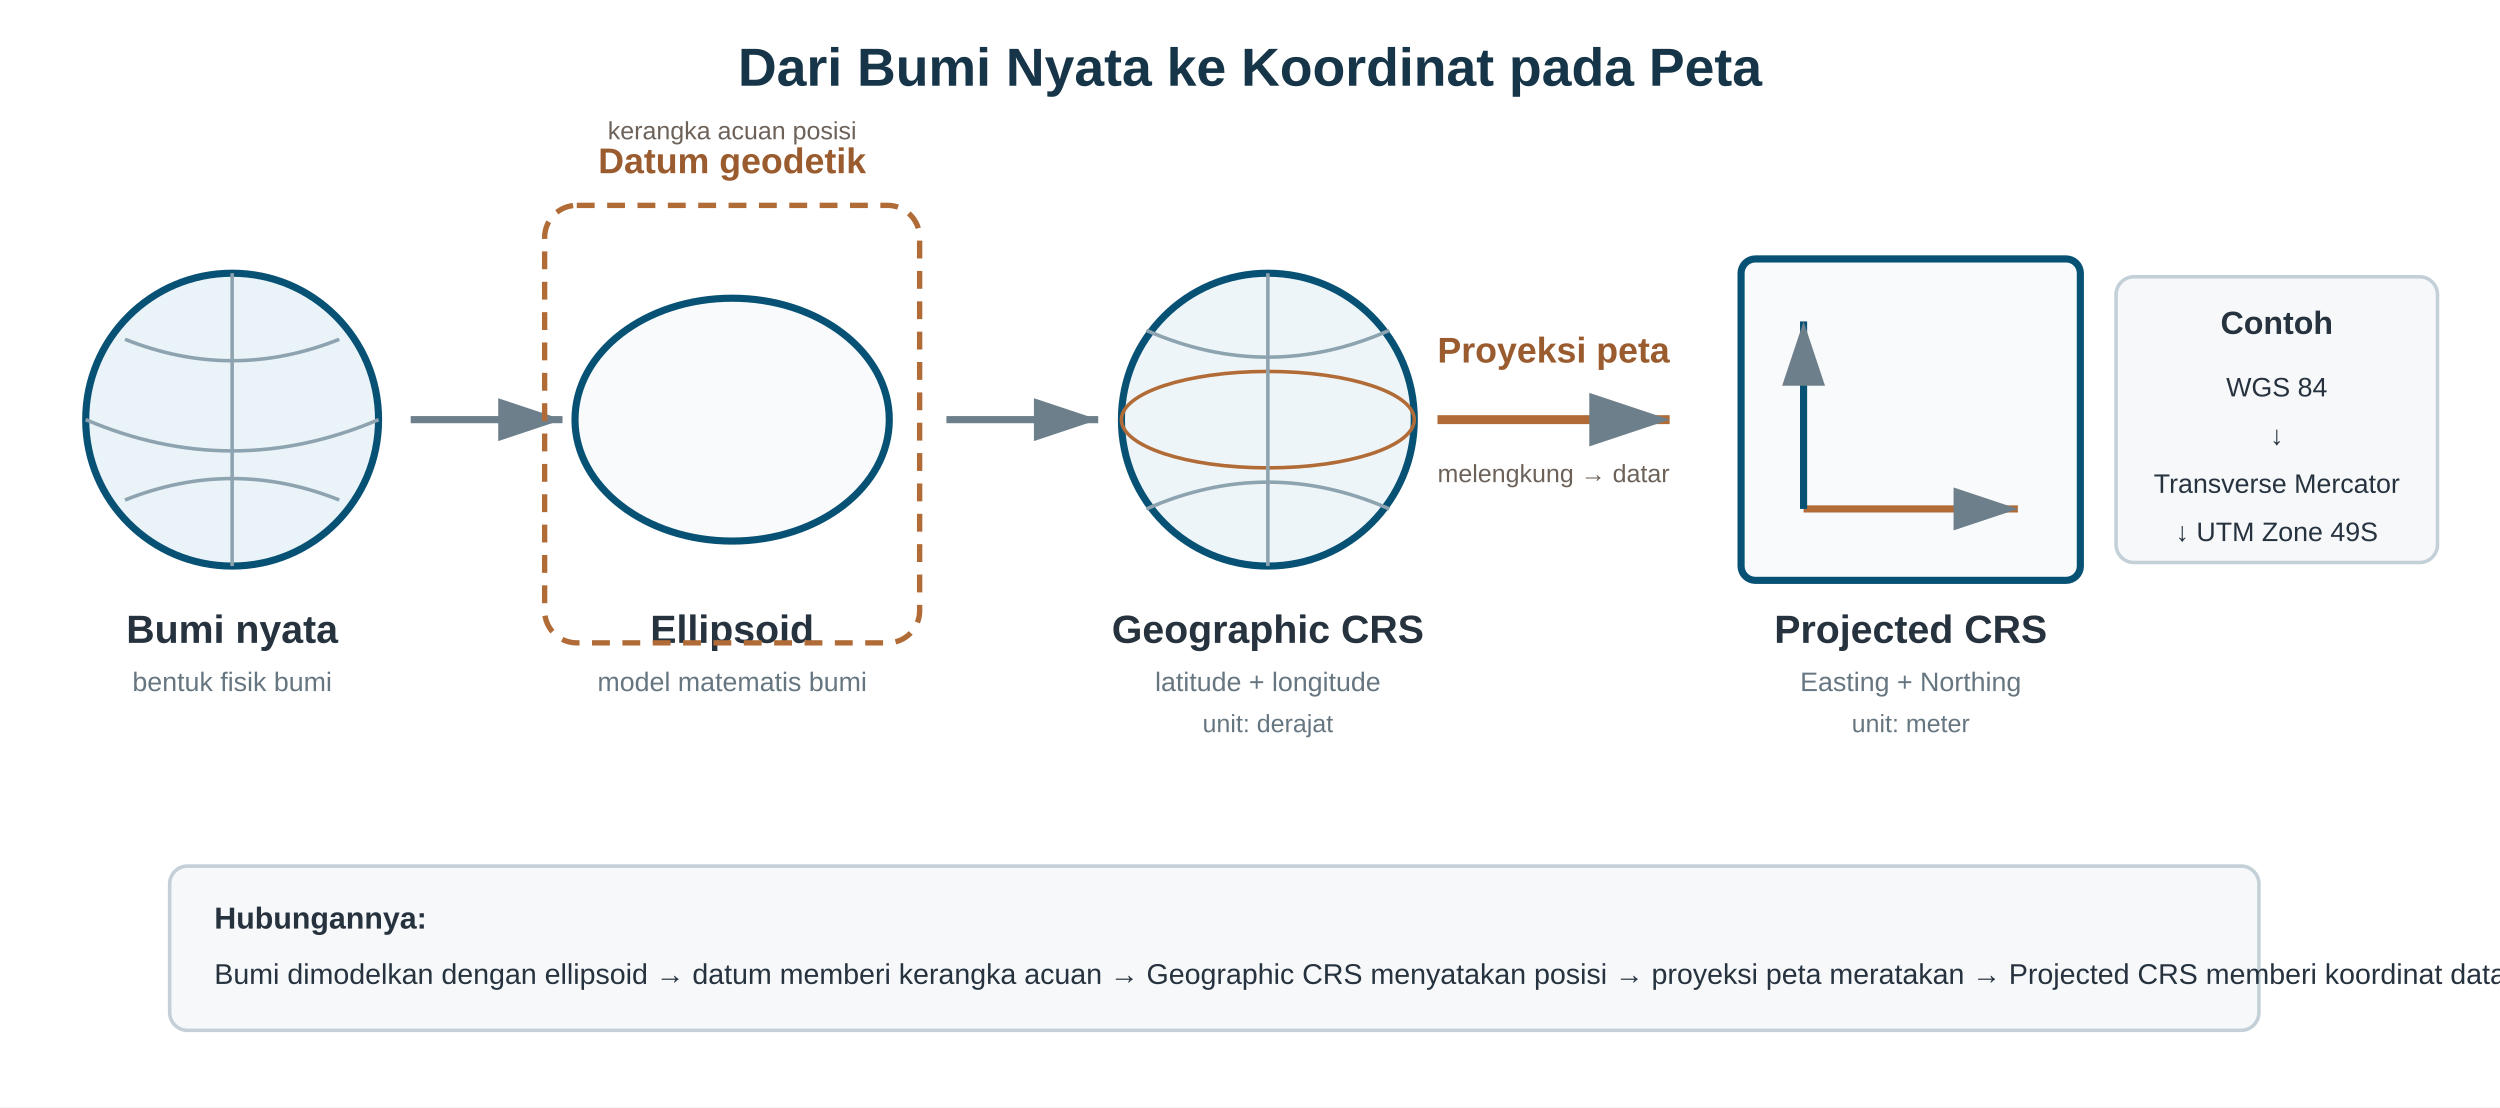
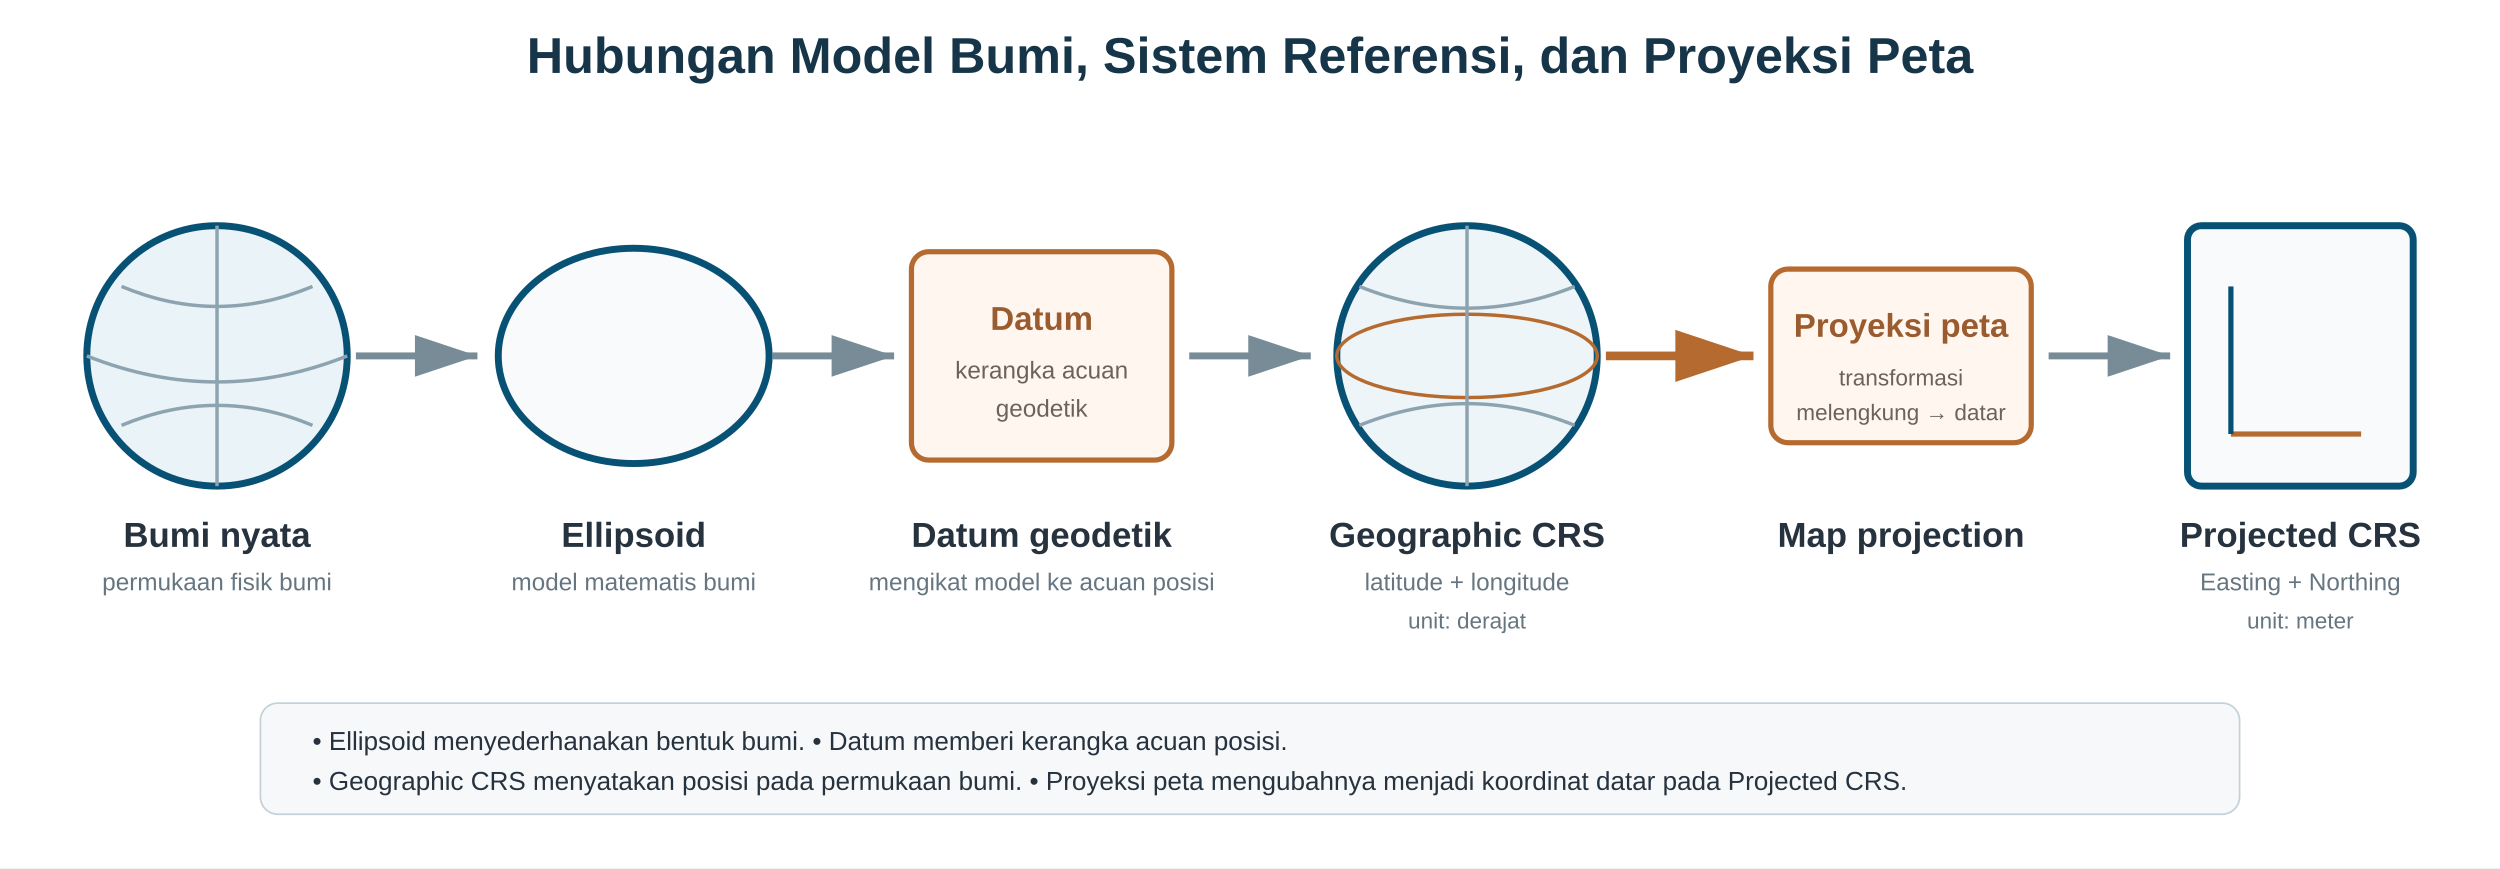
- <svg xmlns="http://www.w3.org/2000/svg" viewBox="0 0 1400 620">
-   <rect width="1400" height="620" fill="#ffffff" />
+ <svg xmlns="http://www.w3.org/2000/svg" viewBox="0 0 1440 500">
+   <rect width="1440" height="500" fill="#ffffff" />
  <defs>
-     <marker id="arrow" markerWidth="10" markerHeight="10" refX="9" refY="3" orient="auto" markerUnits="strokeWidth">
-       <path d="M0,0 L0,6 L9,3 z" fill="#6d7f8a" />
+     <marker id="arr" markerWidth="10" markerHeight="10" refX="9" refY="3" orient="auto" markerUnits="strokeWidth">
+       <path d="M0,0 L0,6 L9,3 z" fill="#788c98" />
+     </marker>
+     <marker id="arrOrange" markerWidth="10" markerHeight="10" refX="9" refY="3" orient="auto" markerUnits="strokeWidth">
+       <path d="M0,0 L0,6 L9,3 z" fill="#b56a2f" />
    </marker>
  </defs>
-   <text x="700" y="48" text-anchor="middle" font-family="Arial, sans-serif" font-size="30" font-weight="700" fill="#173548">Dari Bumi Nyata ke Koordinat pada Peta</text>
-   <circle cx="130" cy="235" r="82" fill="#eaf3f7" stroke="#075175" stroke-width="4" />
-   <path d="M48 235 Q130 270 212 235 M130 153 V317 M70 190 Q130 214 190 190 M70 280 Q130 256 190 280" fill="none" stroke="#8da4b0" stroke-width="2" />
-   <text x="130" y="360" text-anchor="middle" font-family="Arial, sans-serif" font-size="22" font-weight="700" fill="#26323e">Bumi nyata</text>
-   <text x="130" y="387" text-anchor="middle" font-family="Arial, sans-serif" font-size="15" fill="#667681">bentuk fisik bumi</text>
-   <line x1="230" y1="235" x2="315" y2="235" stroke="#6d7f8a" stroke-width="4" marker-end="url(#arrow)" />
-   <ellipse cx="410" cy="235" rx="88" ry="68" fill="#f8fafb" stroke="#075175" stroke-width="4" />
-   <text x="410" y="360" text-anchor="middle" font-family="Arial, sans-serif" font-size="22" font-weight="700" fill="#26323e">Ellipsoid</text>
-   <text x="410" y="387" text-anchor="middle" font-family="Arial, sans-serif" font-size="15" fill="#667681">model matematis bumi</text>
-   <rect x="305" y="115" width="210" height="245" rx="18" fill="none" stroke="#b06b36" stroke-width="3" stroke-dasharray="10 7" />
-   <text x="410" y="97" text-anchor="middle" font-family="Arial, sans-serif" font-size="20" font-weight="700" fill="#9a5b2e">Datum geodetik</text>
-   <text x="410" y="78" text-anchor="middle" font-family="Arial, sans-serif" font-size="14" fill="#6d6259">kerangka acuan posisi</text>
-   <line x1="530" y1="235" x2="615" y2="235" stroke="#6d7f8a" stroke-width="4" marker-end="url(#arrow)" />
-   <circle cx="710" cy="235" r="82" fill="#eef5f8" stroke="#075175" stroke-width="4" />
-   <ellipse cx="710" cy="235" rx="82" ry="27" fill="none" stroke="#b06b36" stroke-width="2" />
-   <line x1="710" y1="153" x2="710" y2="317" stroke="#8da4b0" stroke-width="2" />
-   <path d="M642 185 Q710 215 778 185 M642 285 Q710 255 778 285" fill="none" stroke="#8da4b0" stroke-width="2" />
-   <text x="710" y="360" text-anchor="middle" font-family="Arial, sans-serif" font-size="22" font-weight="700" fill="#26323e">Geographic CRS</text>
-   <text x="710" y="387" text-anchor="middle" font-family="Arial, sans-serif" font-size="15" fill="#667681">latitude + longitude</text>
-   <text x="710" y="410" text-anchor="middle" font-family="Arial, sans-serif" font-size="14" fill="#667681">unit: derajat</text>
-   <line x1="805" y1="235" x2="935" y2="235" stroke="#b06b36" stroke-width="5" marker-end="url(#arrow)" />
-   <text x="870" y="203" text-anchor="middle" font-family="Arial, sans-serif" font-size="20" font-weight="700" fill="#9a5b2e">Proyeksi peta</text>
-   <text x="870" y="270" text-anchor="middle" font-family="Arial, sans-serif" font-size="14" fill="#6d6259">melengkung → datar</text>
-   <rect x="975" y="145" width="190" height="180" rx="8" fill="#f8fafb" stroke="#075175" stroke-width="4" />
-   <line x1="1010" y1="285" x2="1130" y2="285" stroke="#b06b36" stroke-width="4" marker-end="url(#arrow)" />
-   <line x1="1010" y1="285" x2="1010" y2="180" stroke="#075175" stroke-width="4" marker-end="url(#arrow)" />
-   <text x="1070" y="360" text-anchor="middle" font-family="Arial, sans-serif" font-size="22" font-weight="700" fill="#26323e">Projected CRS</text>
-   <text x="1070" y="387" text-anchor="middle" font-family="Arial, sans-serif" font-size="15" fill="#667681">Easting + Northing</text>
-   <text x="1070" y="410" text-anchor="middle" font-family="Arial, sans-serif" font-size="14" fill="#667681">unit: meter</text>
-   <rect x="1185" y="155" width="180" height="160" rx="10" fill="#f6f8fa" stroke="#c3d0d7" stroke-width="2" />
-   <text x="1275" y="187" text-anchor="middle" font-family="Arial, sans-serif" font-size="18" font-weight="700" fill="#26323e">Contoh</text>
-   <text x="1275" y="222" text-anchor="middle" font-family="Arial, sans-serif" font-size="15" fill="#26323e">WGS 84</text>
-   <text x="1275" y="249" text-anchor="middle" font-family="Arial, sans-serif" font-size="15" fill="#26323e">↓</text>
-   <text x="1275" y="276" text-anchor="middle" font-family="Arial, sans-serif" font-size="15" fill="#26323e">Transverse Mercator</text>
-   <text x="1275" y="303" text-anchor="middle" font-family="Arial, sans-serif" font-size="15" fill="#26323e">↓ UTM Zone 49S</text>
-   <rect x="95" y="485" width="1170" height="92" rx="10" fill="#f6f8fa" stroke="#c3d0d7" stroke-width="2" />
-   <text x="120" y="520" font-family="Arial, sans-serif" font-size="17" font-weight="700" fill="#26323e">Hubungannya:</text>
-   <text x="120" y="551" font-family="Arial, sans-serif" font-size="16" fill="#26323e">Bumi dimodelkan dengan ellipsoid → datum memberi kerangka acuan → Geographic CRS menyatakan posisi → proyeksi peta meratakan → Projected CRS memberi koordinat datar.</text>
+   <text x="720" y="42" text-anchor="middle" font-family="Arial, sans-serif" font-size="29" font-weight="700" fill="#173548">Hubungan Model Bumi, Sistem Referensi, dan Proyeksi Peta</text>
+   <g stroke="#788c98" stroke-width="4" fill="none" marker-end="url(#arr)">
+     <line x1="205" y1="205" x2="275" y2="205" />
+     <line x1="445" y1="205" x2="515" y2="205" />
+     <line x1="685" y1="205" x2="755" y2="205" />
+   </g>
+   <line x1="925" y1="205" x2="1010" y2="205" stroke="#b56a2f" stroke-width="5" marker-end="url(#arrOrange)" />
+   <line x1="1180" y1="205" x2="1250" y2="205" stroke="#788c98" stroke-width="4" marker-end="url(#arr)" />
+   <circle cx="125" cy="205" r="75" fill="#eaf3f7" stroke="#075175" stroke-width="4" />
+   <path d="M50 205 Q125 235 200 205 M125 130 V280 M70 165 Q125 188 180 165 M70 245 Q125 222 180 245" fill="none" stroke="#8da4b0" stroke-width="2" />
+   <text x="125" y="315" text-anchor="middle" font-family="Arial, sans-serif" font-size="20" font-weight="700" fill="#26323e">Bumi nyata</text>
+   <text x="125" y="340" text-anchor="middle" font-family="Arial, sans-serif" font-size="14" fill="#667681">permukaan fisik bumi</text>
+   <ellipse cx="365" cy="205" rx="78" ry="62" fill="#f8fafb" stroke="#075175" stroke-width="4" />
+   <text x="365" y="315" text-anchor="middle" font-family="Arial, sans-serif" font-size="20" font-weight="700" fill="#26323e">Ellipsoid</text>
+   <text x="365" y="340" text-anchor="middle" font-family="Arial, sans-serif" font-size="14" fill="#667681">model matematis bumi</text>
+   <rect x="525" y="145" width="150" height="120" rx="10" fill="#fff7ef" stroke="#b56a2f" stroke-width="3" />
+   <text x="600" y="190" text-anchor="middle" font-family="Arial, sans-serif" font-size="19" font-weight="700" fill="#9a5b2e">Datum</text>
+   <text x="600" y="218" text-anchor="middle" font-family="Arial, sans-serif" font-size="14" fill="#6d6259">kerangka acuan</text>
+   <text x="600" y="240" text-anchor="middle" font-family="Arial, sans-serif" font-size="14" fill="#6d6259">geodetik</text>
+   <text x="600" y="315" text-anchor="middle" font-family="Arial, sans-serif" font-size="20" font-weight="700" fill="#26323e">Datum geodetik</text>
+   <text x="600" y="340" text-anchor="middle" font-family="Arial, sans-serif" font-size="14" fill="#667681">mengikat model ke acuan posisi</text>
+   <circle cx="845" cy="205" r="75" fill="#eef5f8" stroke="#075175" stroke-width="4" />
+   <ellipse cx="845" cy="205" rx="75" ry="24" fill="none" stroke="#b56a2f" stroke-width="2" />
+   <line x1="845" y1="130" x2="845" y2="280" stroke="#8da4b0" stroke-width="2" />
+   <path d="M783 165 Q845 190 907 165 M783 245 Q845 220 907 245" fill="none" stroke="#8da4b0" stroke-width="2" />
+   <text x="845" y="315" text-anchor="middle" font-family="Arial, sans-serif" font-size="20" font-weight="700" fill="#26323e">Geographic CRS</text>
+   <text x="845" y="340" text-anchor="middle" font-family="Arial, sans-serif" font-size="14" fill="#667681">latitude + longitude</text>
+   <text x="845" y="362" text-anchor="middle" font-family="Arial, sans-serif" font-size="13" fill="#667681">unit: derajat</text>
+   <rect x="1020" y="155" width="150" height="100" rx="10" fill="#fff7ef" stroke="#b56a2f" stroke-width="3" />
+   <text x="1095" y="194" text-anchor="middle" font-family="Arial, sans-serif" font-size="19" font-weight="700" fill="#9a5b2e">Proyeksi peta</text>
+   <text x="1095" y="222" text-anchor="middle" font-family="Arial, sans-serif" font-size="13" fill="#6d6259">transformasi</text>
+   <text x="1095" y="242" text-anchor="middle" font-family="Arial, sans-serif" font-size="13" fill="#6d6259">melengkung → datar</text>
+   <text x="1095" y="315" text-anchor="middle" font-family="Arial, sans-serif" font-size="20" font-weight="700" fill="#26323e">Map projection</text>
+   <rect x="1260" y="130" width="130" height="150" rx="8" fill="#f8fafb" stroke="#075175" stroke-width="4" />
+   <line x1="1285" y1="250" x2="1360" y2="250" stroke="#b56a2f" stroke-width="3" />
+   <line x1="1285" y1="250" x2="1285" y2="165" stroke="#075175" stroke-width="3" />
+   <text x="1325" y="315" text-anchor="middle" font-family="Arial, sans-serif" font-size="20" font-weight="700" fill="#26323e">Projected CRS</text>
+   <text x="1325" y="340" text-anchor="middle" font-family="Arial, sans-serif" font-size="14" fill="#667681">Easting + Northing</text>
+   <text x="1325" y="362" text-anchor="middle" font-family="Arial, sans-serif" font-size="13" fill="#667681">unit: meter</text>
+   <rect x="150" y="405" width="1140" height="64" rx="10" fill="#f6f8fa" stroke="#c5d1d8" />
+   <text x="180" y="432" font-family="Arial, sans-serif" font-size="15" fill="#26323e">• Ellipsoid menyederhanakan bentuk bumi.   • Datum memberi kerangka acuan posisi.</text>
+   <text x="180" y="455" font-family="Arial, sans-serif" font-size="15" fill="#26323e">• Geographic CRS menyatakan posisi pada permukaan bumi.   • Proyeksi peta mengubahnya menjadi koordinat datar pada Projected CRS.</text>
</svg>
